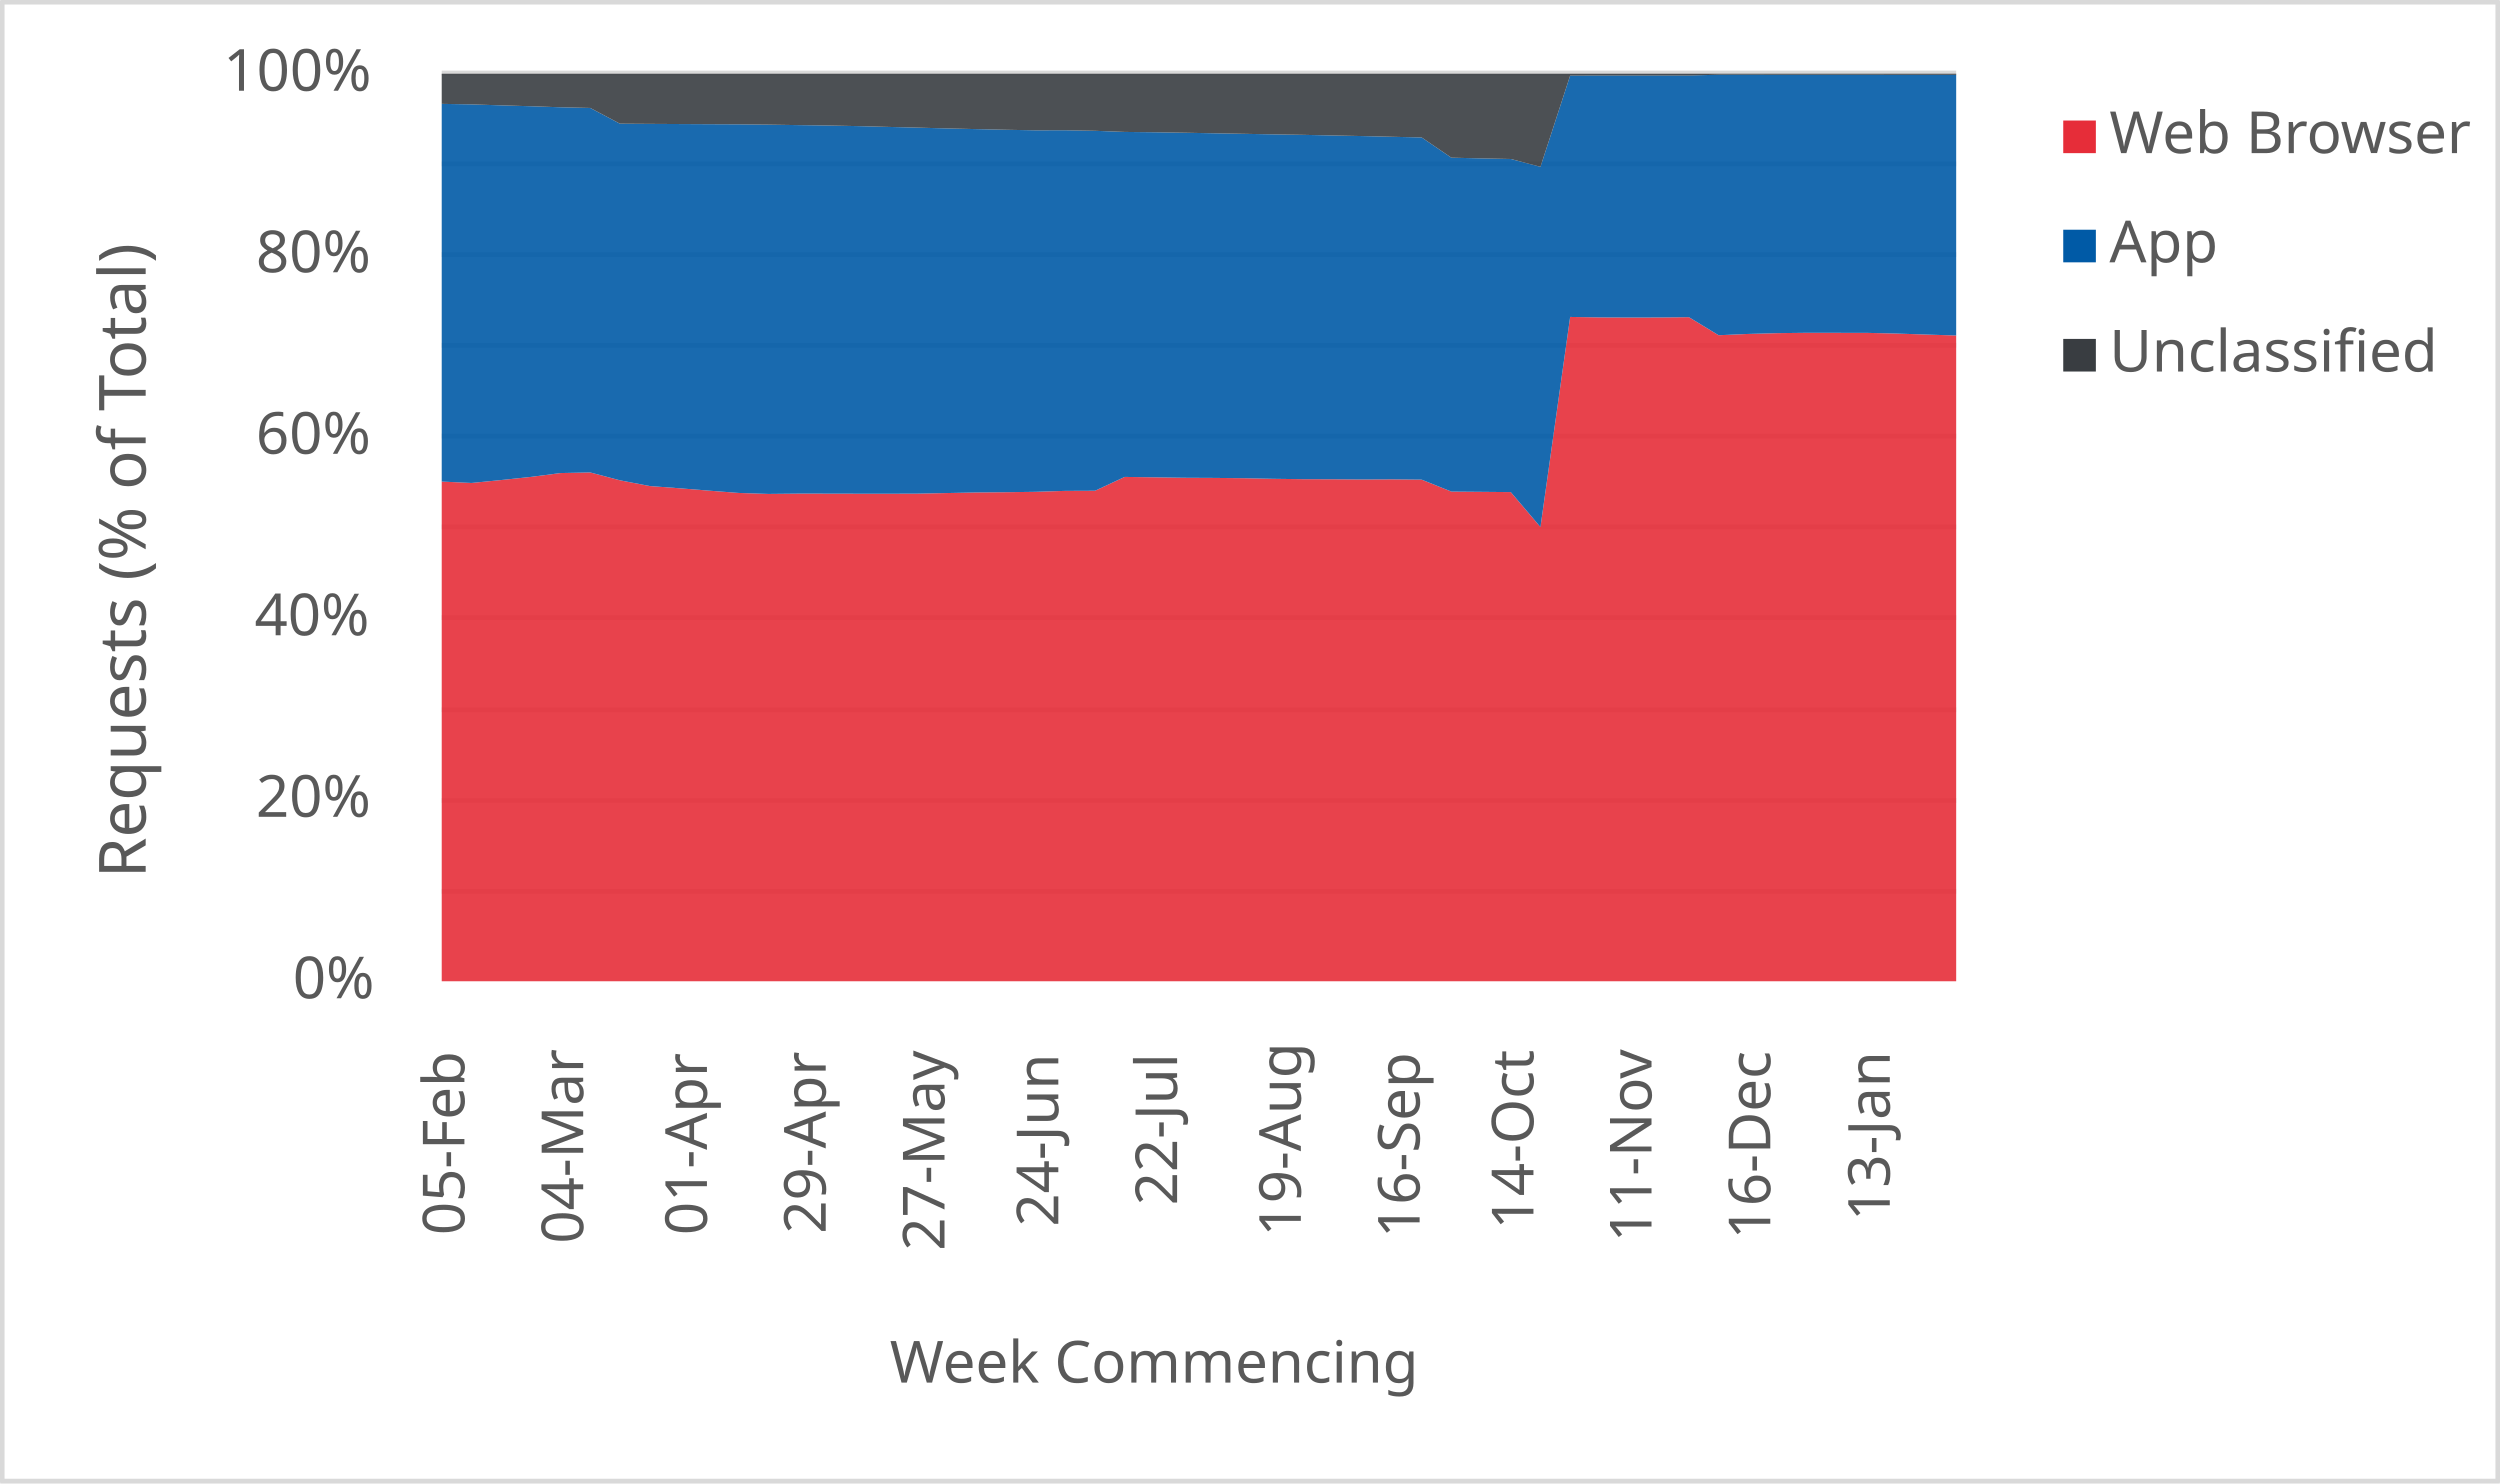
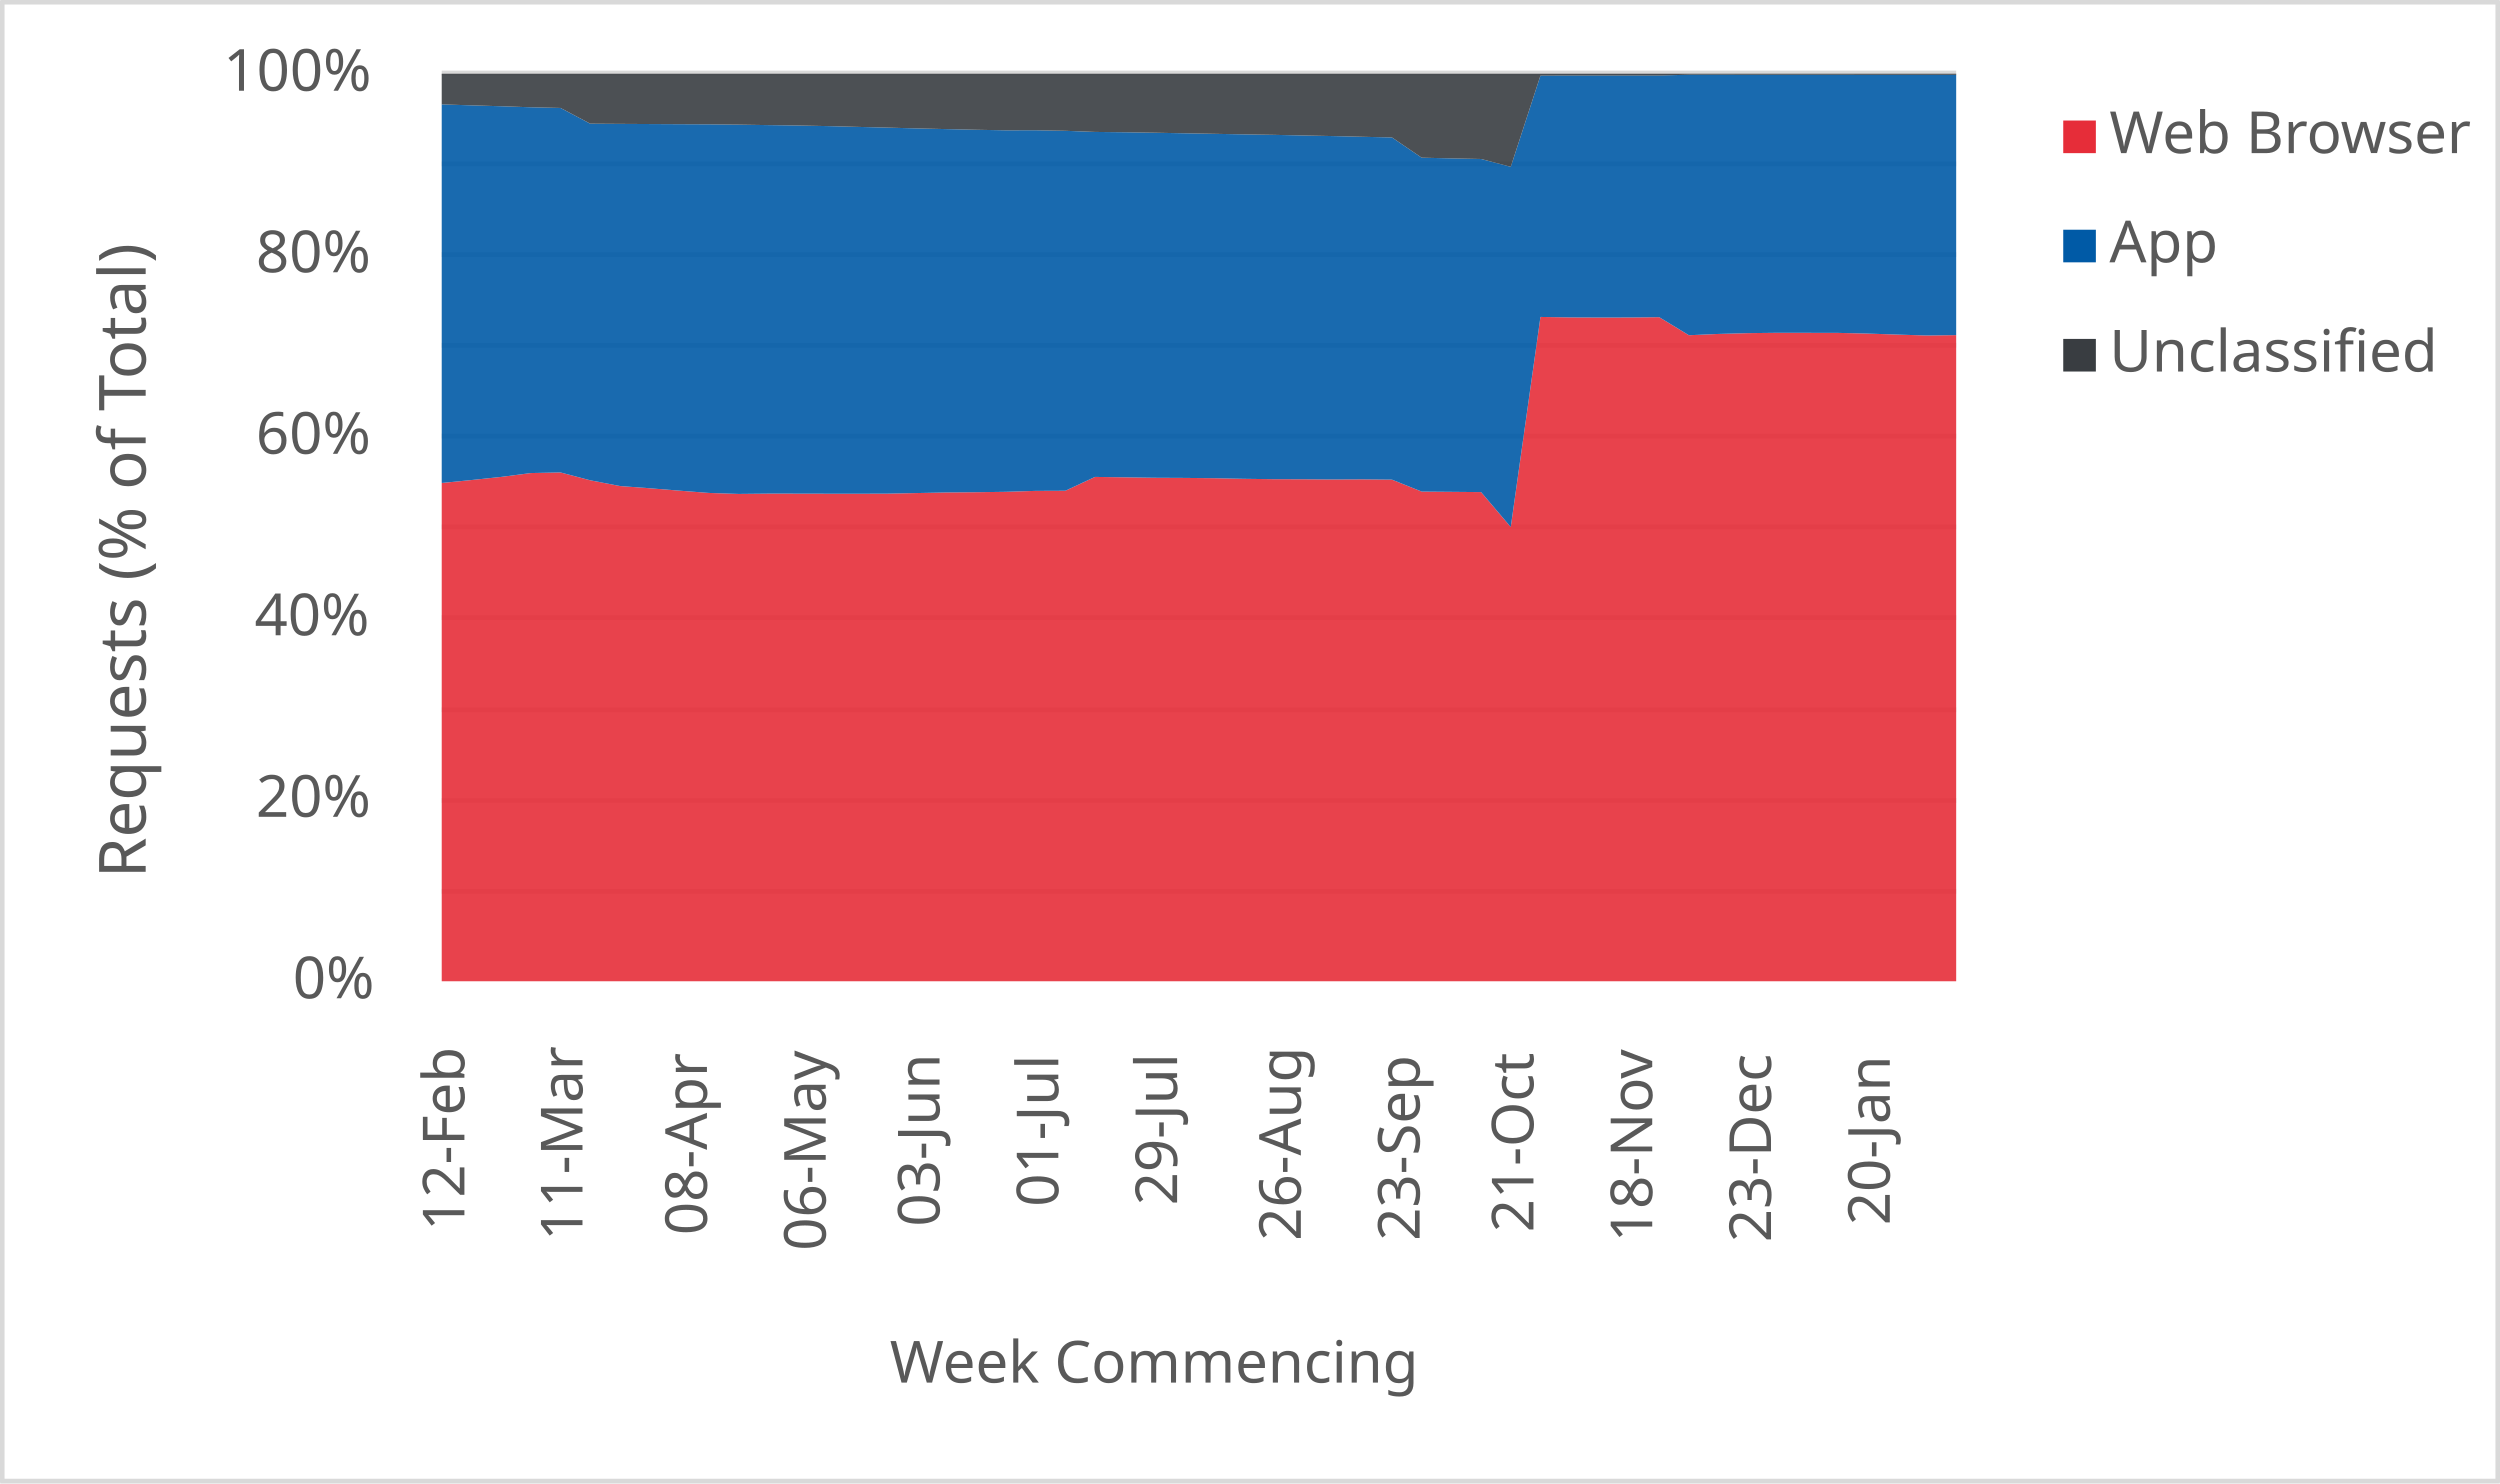
<svg xmlns="http://www.w3.org/2000/svg" width="1763" height="1046" xml:space="preserve" overflow="hidden">
  <defs>
    <clipPath id="clip0">
      <rect x="2917" y="346" width="1763" height="1046" />
    </clipPath>
  </defs>
  <g clip-path="url(#clip0)" transform="translate(-2917 -346)">
    <rect x="2918" y="347" width="1760" height="1043" fill="#FFFFFF" />
    <g>
      <path d="    M3228.5 974.532 4296.5 974.532    M3228.5 910.53 4296.5 910.53    M3228.5 846.528 4296.5 846.528    M3228.5 781.526 4296.5 781.526    M3228.5 717.524 4296.5 717.524    M3228.5 653.522 4296.5 653.522    M3228.5 589.52 4296.5 589.52    M3228.5 525.517 4296.5 525.517    M3228.5 461.515 4296.5 461.515    M3228.5 397.5 4296.5 397.5" stroke="#D9D9D9" stroke-width="3.438" stroke-linejoin="round" stroke-miterlimit="10" fill="none" />
    </g>
    <g>
      <path d="M 1038.5 4296.5 1038.5" stroke="#D9D9D9" stroke-width="3.438" stroke-linejoin="round" stroke-miterlimit="10" fill="none" fill-rule="evenodd" />
    </g>
    <g>
-       <text fill="#595959" font-family="Verdana,sans-serif" font-weight="400" font-size="41" transform="matrix(6.12323e-17 -1 1 6.12323e-17 3244.5 1217)">05-Feb</text>
+       <text fill="#595959" font-family="Verdana,sans-serif" font-weight="400" font-size="41" transform="matrix(6.12323e-17 -1 1 6.12323e-17 3244.5 1214)">12-Feb</text>
    </g>
    <g>
-       <text fill="#595959" font-family="Verdana,sans-serif" font-weight="400" font-size="41" transform="matrix(6.12323e-17 -1 1 6.12323e-17 3328.265 1223)">04-Mar</text>
+       <text fill="#595959" font-family="Verdana,sans-serif" font-weight="400" font-size="41" transform="matrix(6.12323e-17 -1 1 6.12323e-17 3327.765 1221)">11-Mar</text>
    </g>
    <g>
-       <text fill="#595959" font-family="Verdana,sans-serif" font-weight="400" font-size="41" transform="matrix(6.12323e-17 -1 1 6.12323e-17 3415.529 1217)">01-Apr</text>
+       <text fill="#595959" font-family="Verdana,sans-serif" font-weight="400" font-size="41" transform="matrix(6.12323e-17 -1 1 6.12323e-17 3415.529 1217)">08-Apr</text>
    </g>
    <g>
-       <text fill="#595959" font-family="Verdana,sans-serif" font-weight="400" font-size="41" transform="matrix(6.12323e-17 -1 1 6.12323e-17 3499.294 1216)">29-Apr</text>
+       <text fill="#595959" font-family="Verdana,sans-serif" font-weight="400" font-size="41" transform="matrix(6.12323e-17 -1 1 6.12323e-17 3499.294 1228)">06-May</text>
    </g>
    <g>
-       <text fill="#595959" font-family="Verdana,sans-serif" font-weight="400" font-size="41" transform="matrix(6.12323e-17 -1 1 6.12323e-17 3583.059 1228)">27-May</text>
+       <text fill="#595959" font-family="Verdana,sans-serif" font-weight="400" font-size="41" transform="matrix(6.12323e-17 -1 1 6.12323e-17 3579.559 1211)">03-Jun</text>
    </g>
    <g>
-       <text fill="#595959" font-family="Verdana,sans-serif" font-weight="400" font-size="41" transform="matrix(6.12323e-17 -1 1 6.12323e-17 3663.324 1211)">24-Jun</text>
+       <text fill="#595959" font-family="Verdana,sans-serif" font-weight="400" font-size="41" transform="matrix(6.12323e-17 -1 1 6.12323e-17 3663.324 1197)">01-Jul</text>
    </g>
    <g>
-       <text fill="#595959" font-family="Verdana,sans-serif" font-weight="400" font-size="41" transform="matrix(6.12323e-17 -1 1 6.12323e-17 3747.088 1196)">22-Jul</text>
+       <text fill="#595959" font-family="Verdana,sans-serif" font-weight="400" font-size="41" transform="matrix(6.12323e-17 -1 1 6.12323e-17 3747.088 1196)">29-Jul</text>
    </g>
    <g>
-       <text fill="#595959" font-family="Verdana,sans-serif" font-weight="400" font-size="41" transform="matrix(6.12323e-17 -1 1 6.12323e-17 3834.353 1218)">19-Aug</text>
+       <text fill="#595959" font-family="Verdana,sans-serif" font-weight="400" font-size="41" transform="matrix(6.12323e-17 -1 1 6.12323e-17 3834.353 1221)">26-Aug</text>
    </g>
    <g>
-       <text fill="#595959" font-family="Verdana,sans-serif" font-weight="400" font-size="41" transform="matrix(6.12323e-17 -1 1 6.12323e-17 3918.118 1219)">16-Sep</text>
+       <text fill="#595959" font-family="Verdana,sans-serif" font-weight="400" font-size="41" transform="matrix(6.12323e-17 -1 1 6.12323e-17 3918.118 1221)">23-Sep</text>
    </g>
    <g>
-       <text fill="#595959" font-family="Verdana,sans-serif" font-weight="400" font-size="41" transform="matrix(6.12323e-17 -1 1 6.12323e-17 3998.382 1213)">14-Oct</text>
+       <text fill="#595959" font-family="Verdana,sans-serif" font-weight="400" font-size="41" transform="matrix(6.12323e-17 -1 1 6.12323e-17 3998.382 1215)">21-Oct</text>
    </g>
    <g>
-       <text fill="#595959" font-family="Verdana,sans-serif" font-weight="400" font-size="41" transform="matrix(6.12323e-17 -1 1 6.12323e-17 4081.647 1222)">11-Nov</text>
+       <text fill="#595959" font-family="Verdana,sans-serif" font-weight="400" font-size="41" transform="matrix(6.12323e-17 -1 1 6.12323e-17 4082.147 1222)">18-Nov</text>
    </g>
    <g>
-       <text fill="#595959" font-family="Verdana,sans-serif" font-weight="400" font-size="41" transform="matrix(6.12323e-17 -1 1 6.12323e-17 4165.412 1220)">16-Dec</text>
+       <text fill="#595959" font-family="Verdana,sans-serif" font-weight="400" font-size="41" transform="matrix(6.12323e-17 -1 1 6.12323e-17 4165.912 1222)">23-Dec</text>
    </g>
    <g>
-       <text fill="#595959" font-family="Verdana,sans-serif" font-weight="400" font-size="41" transform="matrix(6.12323e-17 -1 1 6.12323e-17 4249.676 1207)">13-Jan</text>
+       <text fill="#595959" font-family="Verdana,sans-serif" font-weight="400" font-size="41" transform="matrix(6.12323e-17 -1 1 6.12323e-17 4249.676 1210)">20-Jan</text>
    </g>
    <g>
      <text fill="#595959" font-family="Verdana,sans-serif" font-weight="400" font-size="41" transform="matrix(1 0 0 1 3123.5 1050)">0%</text>
    </g>
    <g>
      <text fill="#595959" font-family="Verdana,sans-serif" font-weight="400" font-size="41" transform="matrix(1 0 0 1 3097.5 922)">20%</text>
    </g>
    <g>
      <text fill="#595959" font-family="Verdana,sans-serif" font-weight="400" font-size="41" transform="matrix(1 0 0 1 3096.5 794)">40%</text>
    </g>
    <g>
      <text fill="#595959" font-family="Verdana,sans-serif" font-weight="400" font-size="41" transform="matrix(1 0 0 1 3097.5 666)">60%</text>
    </g>
    <g>
      <text fill="#595959" font-family="Verdana,sans-serif" font-weight="400" font-size="41" transform="matrix(1 0 0 1 3097.5 538)">80%</text>
    </g>
    <g>
      <text fill="#595959" font-family="Verdana,sans-serif" font-weight="400" font-size="41" transform="matrix(1 0 0 1 3074.5 410)">100%</text>
    </g>
    <g>
      <text fill="#595959" font-family="Verdana,sans-serif" font-weight="400" font-size="41" transform="matrix(1 0 0 1 3544.5 1321)">Week Commencing</text>
    </g>
    <g>
      <text fill="#595959" font-family="Verdana,sans-serif" font-weight="400" font-size="46" transform="matrix(6.12323e-17 -1 1 6.12323e-17 3019.73 965.25)">Requests (% of Total)</text>
    </g>
    <rect x="2918.5" y="347.5" width="1760" height="1043" stroke="#D9D9D9" stroke-width="3.438" stroke-linejoin="round" stroke-miterlimit="10" fill="none" />
    <g>
-       <path d="M3228.5 1038 3249.441 1038 3270.382 1038 3291.324 1038 3312.265 1038 3333.206 1038 3354.147 1038 3375.088 1038 3396.029 1038 3416.971 1038 3437.912 1038 3458.853 1038 3479.794 1038 3500.735 1038 3521.676 1038 3542.618 1038 3563.559 1038 3584.5 1038 3605.441 1038 3626.382 1038 3647.324 1038 3668.265 1038 3689.206 1038 3710.147 1038 3731.088 1038 3752.029 1038 3772.971 1038 3793.912 1038 3814.853 1038 3835.794 1038 3856.735 1038 3877.676 1038 3898.618 1038 3919.559 1038 3940.5 1038 3961.441 1038 3982.382 1038 4003.324 1038 4024.265 1038 4045.206 1038 4066.147 1038 4087.088 1038 4108.029 1038 4128.971 1038 4149.912 1038 4170.853 1038 4191.794 1038 4212.735 1038 4233.676 1038 4254.618 1038 4275.559 1038 4296.5 1038 4296.5 582.594 4275.559 581.93 4254.618 581.225 4233.676 580.742 4212.735 580.71 4191.794 580.674 4170.853 580.928 4149.912 581.487 4128.971 582.406 4108.029 569.683 4087.088 569.891 4066.147 569.93 4045.206 569.835 4024.265 569.504 4003.324 717.662 3982.382 693.029 3961.441 692.837 3940.5 692.657 3919.559 684.246 3898.618 684.034 3877.676 684.136 3856.735 683.981 3835.794 683.917 3814.853 683.651 3793.912 683.225 3772.971 683.02 3752.029 682.915 3731.088 682.602 3710.147 682.323 3689.206 692.068 3668.265 692.162 3647.324 692.82 3626.382 693.118 3605.441 693.28 3584.5 693.702 3563.559 694.124 3542.618 694.182 3521.676 694.164 3500.735 694.113 3479.794 694.1 3458.853 694.319 3437.912 693.621 3416.971 692.005 3396.029 690.32 3375.088 688.755 3354.147 684.695 3333.206 679.161 3312.265 679.602 3291.324 682.321 3270.382 684.53 3249.441 686.59 3228.5 685.592 3228.5 1038Z" fill="#e62d39" opacity="0.9" />
+       <path d="M3228.5 1038 3249.441 1038 3270.382 1038 3291.324 1038 3312.265 1038 3333.206 1038 3354.147 1038 3375.088 1038 3396.029 1038 3416.971 1038 3437.912 1038 3458.853 1038 3479.794 1038 3500.735 1038 3521.676 1038 3542.618 1038 3563.559 1038 3584.5 1038 3605.441 1038 3626.382 1038 3647.324 1038 3668.265 1038 3689.206 1038 3710.147 1038 3731.088 1038 3752.029 1038 3772.971 1038 3793.912 1038 3814.853 1038 3835.794 1038 3856.735 1038 3877.676 1038 3898.618 1038 3919.559 1038 3940.5 1038 3961.441 1038 3982.382 1038 4003.324 1038 4024.265 1038 4045.206 1038 4066.147 1038 4087.088 1038 4108.029 1038 4128.971 1038 4149.912 1038 4170.853 1038 4191.794 1038 4212.735 1038 4233.676 1038 4254.618 1038 4275.559 1038 4296.5 1038 4296.5 582.334 4275.559 582.594 4254.618 581.93 4233.676 581.225 4212.735 580.742 4191.794 580.71 4170.853 580.674 4149.912 580.928 4128.971 581.487 4108.029 582.406 4087.088 569.683 4066.147 569.891 4045.206 569.93 4024.265 569.835 4003.324 569.504 3982.382 717.662 3961.441 693.029 3940.5 692.837 3919.559 692.657 3898.618 684.246 3877.676 684.034 3856.735 684.136 3835.794 683.981 3814.853 683.917 3793.912 683.651 3772.971 683.225 3752.029 683.02 3731.088 682.915 3710.147 682.602 3689.206 682.323 3668.265 692.068 3647.324 692.162 3626.382 692.82 3605.441 693.118 3584.5 693.28 3563.559 693.702 3542.618 694.124 3521.676 694.182 3500.735 694.164 3479.794 694.113 3458.853 694.1 3437.912 694.319 3416.971 693.621 3396.029 692.005 3375.088 690.32 3354.147 688.755 3333.206 684.695 3312.265 679.161 3291.324 679.602 3270.382 682.321 3249.441 684.53 3228.5 686.59 3228.5 1038Z" fill="#e62d39" opacity="0.9" />
    </g>
    <g>
-       <path d="M3228.5 685.592 3249.441 686.59 3270.382 684.53 3291.324 682.321 3312.265 679.602 3333.206 679.161 3354.147 684.695 3375.088 688.755 3396.029 690.32 3416.971 692.005 3437.912 693.621 3458.853 694.319 3479.794 694.1 3500.735 694.113 3521.676 694.164 3542.618 694.182 3563.559 694.124 3584.5 693.702 3605.441 693.28 3626.382 693.118 3647.324 692.82 3668.265 692.162 3689.206 692.068 3710.147 682.323 3731.088 682.602 3752.029 682.915 3772.971 683.02 3793.912 683.225 3814.853 683.651 3835.794 683.917 3856.735 683.981 3877.676 684.136 3898.618 684.034 3919.559 684.246 3940.5 692.657 3961.441 692.837 3982.382 693.029 4003.324 717.662 4024.265 569.504 4045.206 569.835 4066.147 569.93 4087.088 569.891 4108.029 569.683 4128.971 582.406 4149.912 581.487 4170.853 580.928 4191.794 580.674 4212.735 580.71 4233.676 580.742 4254.618 581.225 4275.559 581.93 4296.5 582.594 4296.5 398.747 4275.559 398.741 4254.618 398.738 4233.676 398.707 4212.735 398.709 4191.794 398.701 4170.853 398.685 4149.912 398.671 4128.971 398.675 4108.029 399.272 4087.088 399.263 4066.147 399.274 4045.206 399.281 4024.265 399.299 4003.324 463.651 3982.382 458.12 3961.441 457.691 3940.5 457.192 3919.559 442.937 3898.618 442.456 3877.676 441.952 3856.735 441.534 3835.794 441.086 3814.853 440.751 3793.912 440.359 3772.971 439.992 3752.029 439.588 3731.088 439.271 3710.147 439.035 3689.206 438.239 3668.265 437.866 3647.324 437.904 3626.382 437.508 3605.441 437.043 3584.5 436.556 3563.559 435.99 3542.618 435.475 3521.676 434.924 3500.735 434.509 3479.794 434.223 3458.853 433.894 3437.912 433.69 3416.971 433.588 3396.029 433.47 3375.088 433.354 3354.147 433.212 3333.206 422.122 3312.265 421.65 3291.324 420.922 3270.382 420.296 3249.441 419.61 3228.5 419.245 3228.5 685.592Z" fill="#005aa6" opacity="0.9" />
+       <path d="M3228.5 686.59 3249.441 684.53 3270.382 682.321 3291.324 679.602 3312.265 679.161 3333.206 684.695 3354.147 688.755 3375.088 690.32 3396.029 692.005 3416.971 693.621 3437.912 694.319 3458.853 694.1 3479.794 694.113 3500.735 694.164 3521.676 694.182 3542.618 694.124 3563.559 693.702 3584.5 693.28 3605.441 693.118 3626.382 692.82 3647.324 692.162 3668.265 692.068 3689.206 682.323 3710.147 682.602 3731.088 682.915 3752.029 683.02 3772.971 683.225 3793.912 683.651 3814.853 683.917 3835.794 683.981 3856.735 684.136 3877.676 684.034 3898.618 684.246 3919.559 692.657 3940.5 692.837 3961.441 693.029 3982.382 717.662 4003.324 569.504 4024.265 569.835 4045.206 569.93 4066.147 569.891 4087.088 569.683 4108.029 582.406 4128.971 581.487 4149.912 580.928 4170.853 580.674 4191.794 580.71 4212.735 580.742 4233.676 581.225 4254.618 581.93 4275.559 582.594 4296.5 582.334 4296.5 398.751 4275.559 398.747 4254.618 398.741 4233.676 398.738 4212.735 398.707 4191.794 398.709 4170.853 398.701 4149.912 398.685 4128.971 398.671 4108.029 398.675 4087.088 399.272 4066.147 399.263 4045.206 399.274 4024.265 399.281 4003.324 399.299 3982.382 463.651 3961.441 458.12 3940.5 457.691 3919.559 457.192 3898.618 442.937 3877.676 442.456 3856.735 441.952 3835.794 441.534 3814.853 441.086 3793.912 440.751 3772.971 440.359 3752.029 439.992 3731.088 439.588 3710.147 439.271 3689.206 439.035 3668.265 438.239 3647.324 437.866 3626.382 437.904 3605.441 437.508 3584.5 437.043 3563.559 436.556 3542.618 435.99 3521.676 435.475 3500.735 434.924 3479.794 434.509 3458.853 434.223 3437.912 433.894 3416.971 433.69 3396.029 433.588 3375.088 433.47 3354.147 433.354 3333.206 433.212 3312.265 422.122 3291.324 421.65 3270.382 420.922 3249.441 420.296 3228.5 419.61 3228.5 686.59Z" fill="#005aa6" opacity="0.9" />
    </g>
    <g>
-       <path d="M3228.5 419.245 3249.441 419.61 3270.382 420.296 3291.324 420.922 3312.265 421.65 3333.206 422.122 3354.147 433.212 3375.088 433.354 3396.029 433.47 3416.971 433.588 3437.912 433.69 3458.853 433.894 3479.794 434.223 3500.735 434.509 3521.676 434.924 3542.618 435.475 3563.559 435.99 3584.5 436.556 3605.441 437.043 3626.382 437.508 3647.324 437.904 3668.265 437.866 3689.206 438.239 3710.147 439.035 3731.088 439.271 3752.029 439.588 3772.971 439.992 3793.912 440.359 3814.853 440.751 3835.794 441.086 3856.735 441.534 3877.676 441.952 3898.618 442.456 3919.559 442.937 3940.5 457.192 3961.441 457.691 3982.382 458.12 4003.324 463.651 4024.265 399.299 4045.206 399.281 4066.147 399.274 4087.088 399.263 4108.029 399.272 4128.971 398.675 4149.912 398.671 4170.853 398.685 4191.794 398.701 4212.735 398.709 4233.676 398.707 4254.618 398.738 4275.559 398.741 4296.5 398.747 4296.5 398 4275.559 398 4254.618 398 4233.676 398 4212.735 398 4191.794 398 4170.853 398 4149.912 398 4128.971 398 4108.029 398 4087.088 398 4066.147 398 4045.206 398 4024.265 398 4003.324 398 3982.382 398 3961.441 398 3940.5 398 3919.559 398 3898.618 398 3877.676 398 3856.735 398 3835.794 398 3814.853 398 3793.912 398 3772.971 398 3752.029 398 3731.088 398 3710.147 398 3689.206 398 3668.265 398 3647.324 398 3626.382 398 3605.441 398 3584.5 398 3563.559 398 3542.618 398 3521.676 398 3500.735 398 3479.794 398 3458.853 398 3437.912 398 3416.971 398 3396.029 398 3375.088 398 3354.147 398 3333.206 398 3312.265 398 3291.324 398 3270.382 398 3249.441 398 3228.5 398 3228.5 419.245Z" fill="#393d41" opacity="0.9" />
+       <path d="M3228.5 419.61 3249.441 420.296 3270.382 420.922 3291.324 421.65 3312.265 422.122 3333.206 433.212 3354.147 433.354 3375.088 433.47 3396.029 433.588 3416.971 433.69 3437.912 433.894 3458.853 434.223 3479.794 434.509 3500.735 434.924 3521.676 435.475 3542.618 435.99 3563.559 436.556 3584.5 437.043 3605.441 437.508 3626.382 437.904 3647.324 437.866 3668.265 438.239 3689.206 439.035 3710.147 439.271 3731.088 439.588 3752.029 439.992 3772.971 440.359 3793.912 440.751 3814.853 441.086 3835.794 441.534 3856.735 441.952 3877.676 442.456 3898.618 442.937 3919.559 457.192 3940.5 457.691 3961.441 458.12 3982.382 463.651 4003.324 399.299 4024.265 399.281 4045.206 399.274 4066.147 399.263 4087.088 399.272 4108.029 398.675 4128.971 398.671 4149.912 398.685 4170.853 398.701 4191.794 398.709 4212.735 398.707 4233.676 398.738 4254.618 398.741 4275.559 398.747 4296.5 398.751 4296.5 398 4275.559 398 4254.618 398 4233.676 398 4212.735 398 4191.794 398 4170.853 398 4149.912 398 4128.971 398 4108.029 398 4087.088 398 4066.147 398 4045.206 398 4024.265 398 4003.324 398 3982.382 398 3961.441 398 3940.5 398 3919.559 398 3898.618 398 3877.676 398 3856.735 398 3835.794 398 3814.853 398 3793.912 398 3772.971 398 3752.029 398 3731.088 398 3710.147 398 3689.206 398 3668.265 398 3647.324 398 3626.382 398 3605.441 398 3584.5 398 3563.559 398 3542.618 398 3521.676 398 3500.735 398 3479.794 398 3458.853 398 3437.912 398 3416.971 398 3396.029 398 3375.088 398 3354.147 398 3333.206 398 3312.265 398 3291.324 398 3270.382 398 3249.441 398 3228.5 398 3228.5 419.61Z" fill="#393d41" opacity="0.9" />
    </g>
    <g>
      <rect x="4372" y="431" width="23" height="23" fill="#e62d39" />
    </g>
    <g>
      <text fill="#595959" font-family="Verdana,sans-serif" font-weight="400" font-size="41" transform="matrix(1 0 0 1 4404.56 454)">Web Browser</text>
    </g>
    <g>
      <rect x="4372" y="508" width="23" height="23" fill="#005aa6" />
    </g>
    <g>
      <text fill="#595959" font-family="Verdana,sans-serif" font-weight="400" font-size="41" transform="matrix(1 0 0 1 4404.56 531)">App</text>
    </g>
    <g>
      <rect x="4372" y="585" width="23" height="23" fill="#393d41" />
    </g>
    <g>
      <text fill="#595959" font-family="Verdana,sans-serif" font-weight="400" font-size="41" transform="matrix(1 0 0 1 4404.56 608)">Unclassified</text>
    </g>
  </g>
</svg>
